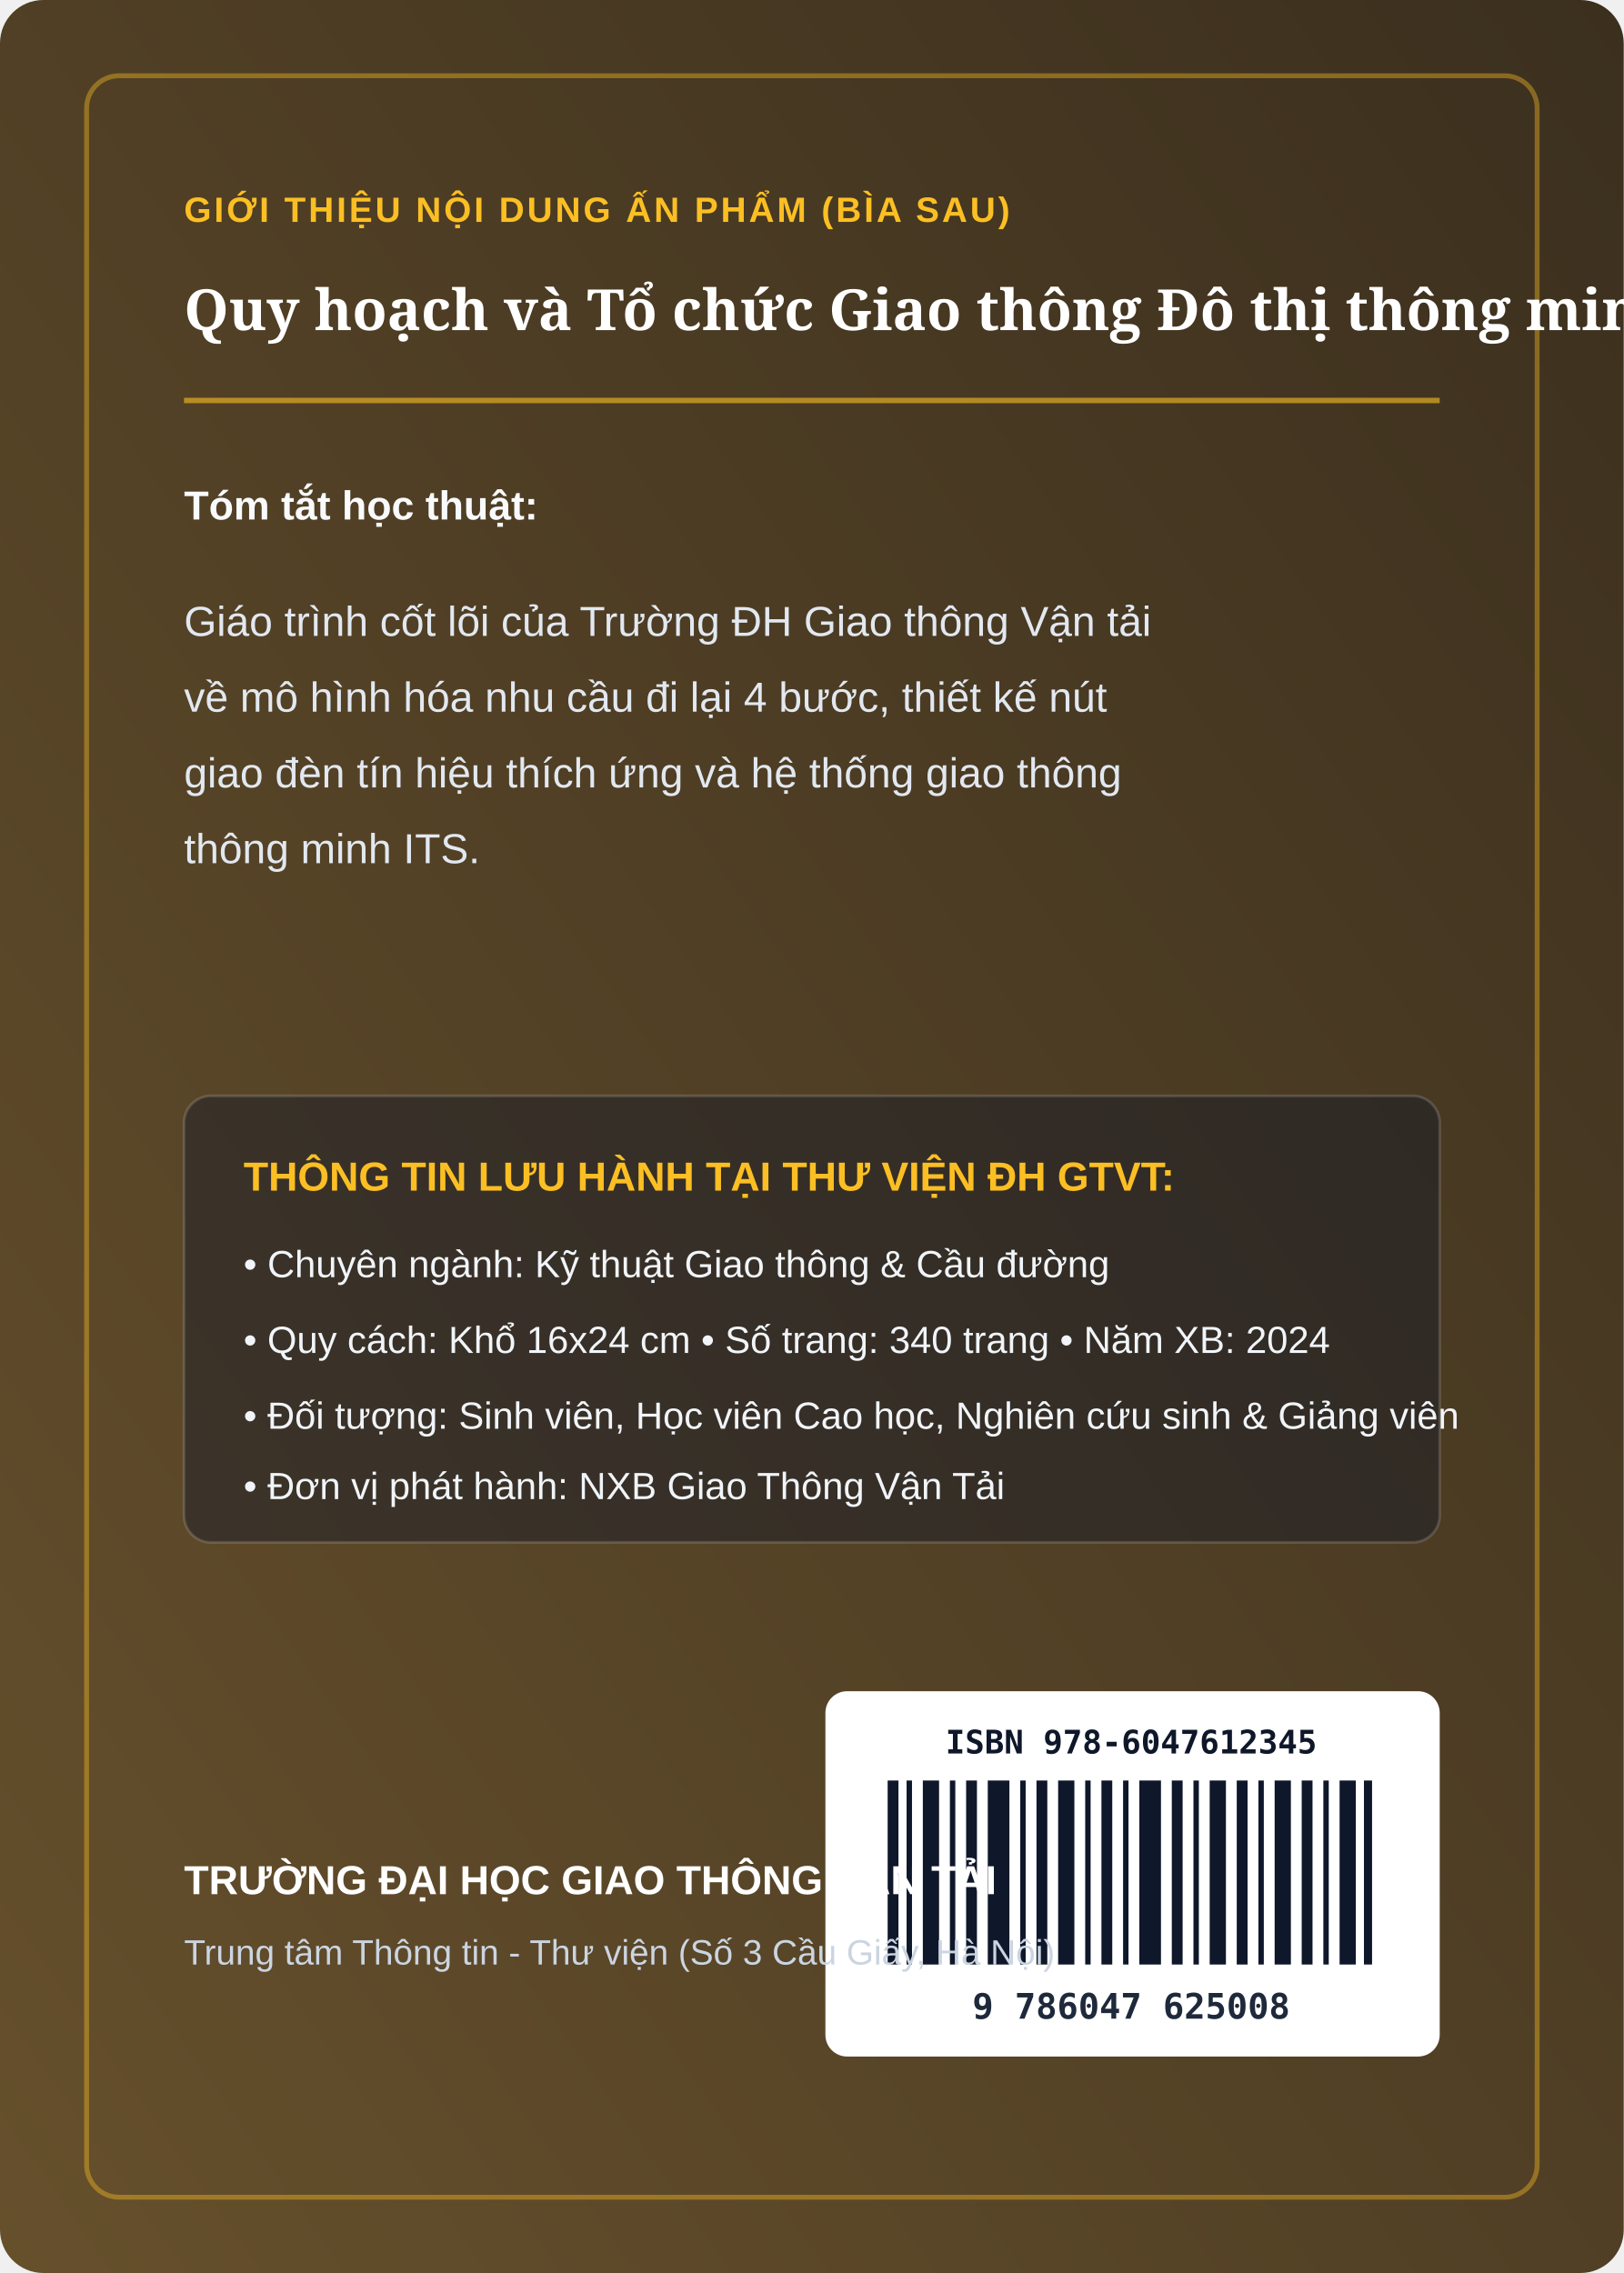
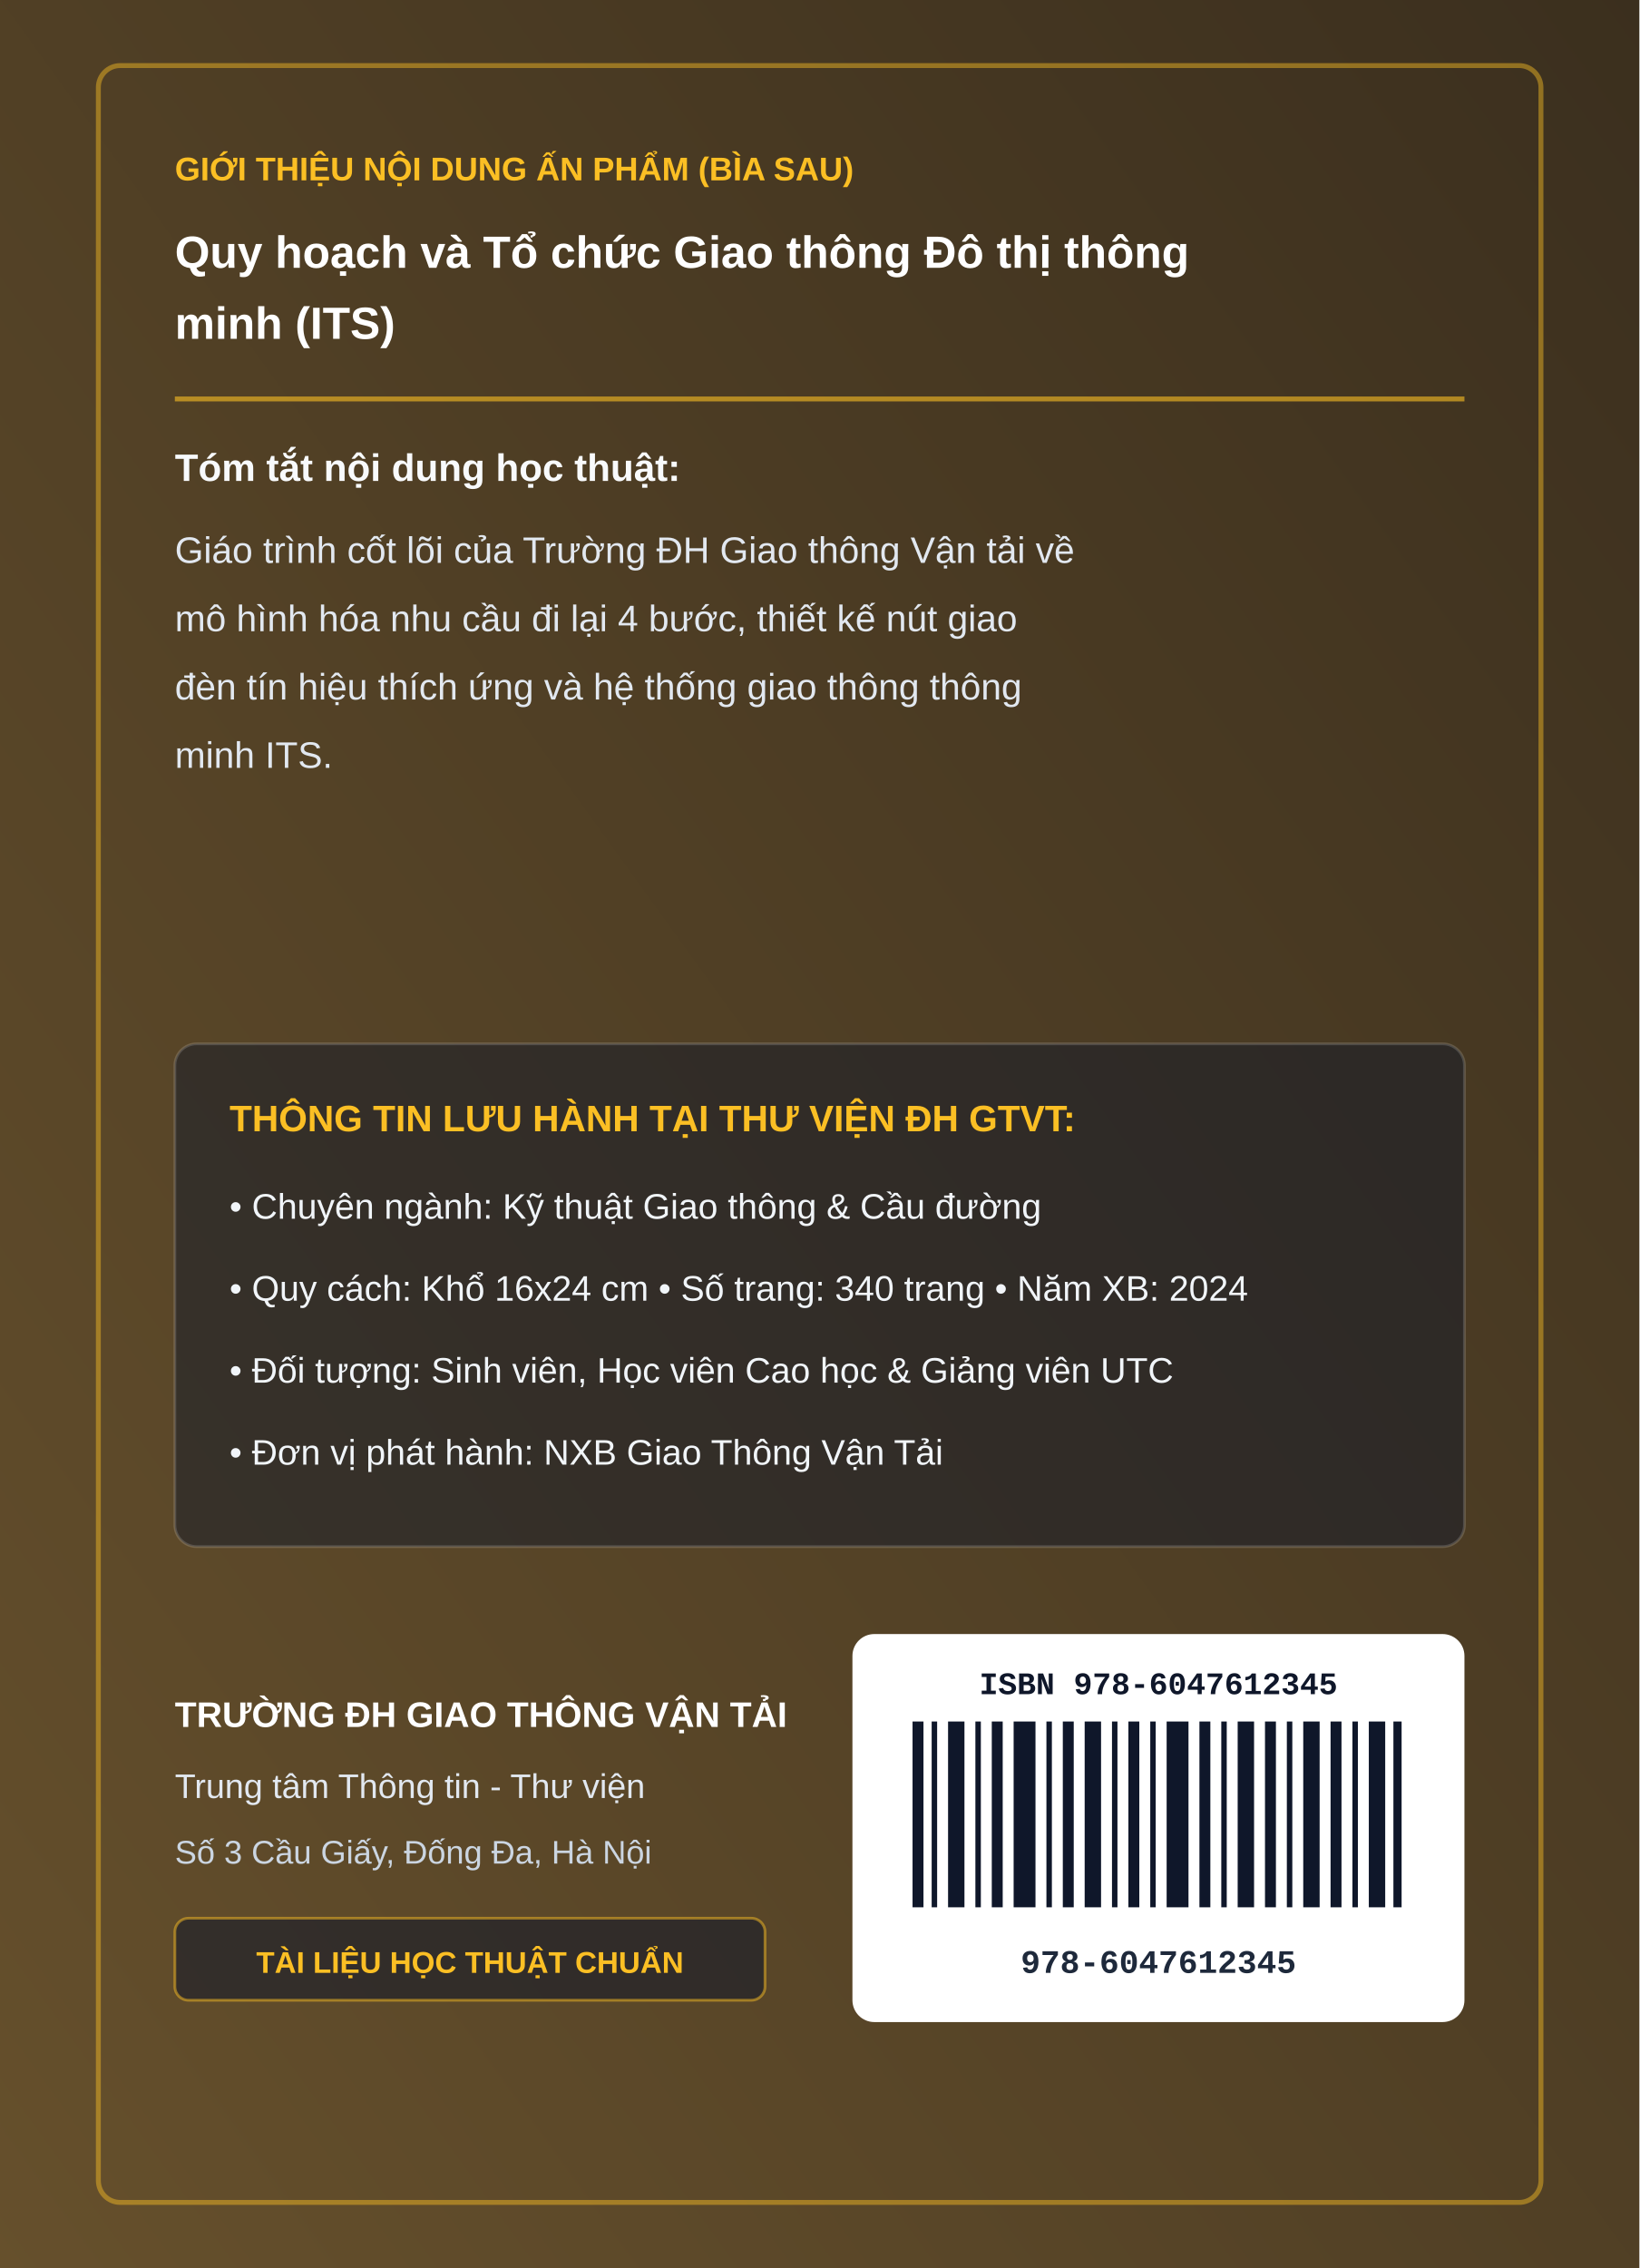
- <svg xmlns="http://www.w3.org/2000/svg" viewBox="0 0 600 840" width="600" height="840">
+ <svg xmlns="http://www.w3.org/2000/svg" viewBox="0 0 600 830" width="600" height="830">
  <defs>
    <linearGradient id="bgBack" x1="1" y1="0" x2="0" y2="1">
      <stop offset="0%" stop-color="#3B2F1E" />
      <stop offset="100%" stop-color="#66502C" />
    </linearGradient>
+     <clipPath id="backClip">
+       <rect x="40" y="28" width="520" height="774" rx="8" />
+     </clipPath>
  </defs>
-   <rect width="600" height="840" rx="16" fill="url(#bgBack)" />
-   <rect x="32" y="28" width="536" height="784" rx="12" fill="none" stroke="#FBBF24" stroke-width="1.8" stroke-opacity="0.4" />
-   <text x="68" y="82" font-family="Segoe UI, Arial, sans-serif" font-size="13" font-weight="700" fill="#FBBF24" letter-spacing="1">GIỚI THIỆU NỘI DUNG ẤN PHẨM (BÌA SAU)</text>
-   <text x="68" y="122" font-family="Georgia, serif" font-size="21" font-weight="700" fill="#FFFFFF">Quy hoạch và Tổ chức Giao thông Đô thị thông minh...</text>
-   <line x1="68" y1="148" x2="532" y2="148" stroke="#FBBF24" stroke-width="2" stroke-opacity="0.6" />
-   <text x="68" y="192" font-family="Segoe UI, Arial, sans-serif" font-size="15" font-weight="700" fill="#F8FAFC">Tóm tắt học thuật:</text>
-   <text x="68" y="235" font-family="Segoe UI, Arial, sans-serif" font-size="15.5" fill="#E2E8F0">Giáo trình cốt lõi của Trường ĐH Giao thông Vận tải</text>
-   <text x="68" y="263" font-family="Segoe UI, Arial, sans-serif" font-size="15.5" fill="#E2E8F0">về mô hình hóa nhu cầu đi lại 4 bước, thiết kế nút</text>
-   <text x="68" y="291" font-family="Segoe UI, Arial, sans-serif" font-size="15.5" fill="#E2E8F0">giao đèn tín hiệu thích ứng và hệ thống giao thông</text>
-   <text x="68" y="319" font-family="Segoe UI, Arial, sans-serif" font-size="15.5" fill="#E2E8F0">thông minh ITS.</text>
-   <rect x="68" y="405" width="464" height="165" rx="10" fill="#0F172A" fill-opacity="0.42" stroke="#FFFFFF" stroke-opacity="0.15" />
-   <text x="90" y="440" font-family="Segoe UI, Arial, sans-serif" font-size="15" font-weight="700" fill="#FBBF24">THÔNG TIN LƯU HÀNH TẠI THƯ VIỆN ĐH GTVT:</text>
-   <text x="90" y="472" font-family="Segoe UI, Arial, sans-serif" font-size="14" fill="#F1F5F9">• Chuyên ngành: Kỹ thuật Giao thông &amp; Cầu đường</text>
-   <text x="90" y="500" font-family="Segoe UI, Arial, sans-serif" font-size="14" fill="#F1F5F9">• Quy cách: Khổ 16x24 cm • Số trang: 340 trang • Năm XB: 2024</text>
-   <text x="90" y="528" font-family="Segoe UI, Arial, sans-serif" font-size="14" fill="#F1F5F9">• Đối tượng: Sinh viên, Học viên Cao học, Nghiên cứu sinh &amp; Giảng viên</text>
-   <text x="90" y="554" font-family="Segoe UI, Arial, sans-serif" font-size="14" fill="#F1F5F9">• Đơn vị phát hành: NXB Giao Thông Vận Tải</text>
-   <rect x="305" y="625" width="227" height="135" rx="8" fill="#FFFFFF" />
-   <text x="418" y="648" font-family="Consolas, monospace" font-size="12" font-weight="700" fill="#0F172A" text-anchor="middle">ISBN 978-6047612345</text>
-   <g fill="#0F172A" transform="translate(328, 658)">
-     <rect x="0" y="0" width="4" height="68" />
-     <rect x="7" y="0" width="2" height="68" />
-     <rect x="13" y="0" width="6" height="68" />
-     <rect x="23" y="0" width="2" height="68" />
-     <rect x="29" y="0" width="4" height="68" />
-     <rect x="37" y="0" width="8" height="68" />
-     <rect x="49" y="0" width="2" height="68" />
-     <rect x="55" y="0" width="4" height="68" />
-     <rect x="63" y="0" width="6" height="68" />
-     <rect x="73" y="0" width="2" height="68" />
-     <rect x="79" y="0" width="4" height="68" />
-     <rect x="87" y="0" width="2" height="68" />
-     <rect x="93" y="0" width="8" height="68" />
-     <rect x="105" y="0" width="4" height="68" />
-     <rect x="113" y="0" width="2" height="68" />
-     <rect x="119" y="0" width="6" height="68" />
-     <rect x="129" y="0" width="4" height="68" />
-     <rect x="137" y="0" width="2" height="68" />
-     <rect x="143" y="0" width="6" height="68" />
-     <rect x="153" y="0" width="4" height="68" />
-     <rect x="161" y="0" width="2" height="68" />
-     <rect x="167" y="0" width="6" height="68" />
-     <rect x="176" y="0" width="3" height="68" />
+   <rect width="600" height="830" fill="url(#bgBack)" />
+   <rect x="36" y="24" width="528" height="782" rx="8" fill="none" stroke="#FBBF24" stroke-width="1.8" stroke-opacity="0.45" />
+   <g clip-path="url(#backClip)">
+     <text x="64" y="66" font-family="'Segoe UI', Arial, sans-serif" font-size="12" font-weight="700" fill="#FBBF24">GIỚI THIỆU NỘI DUNG ẤN PHẨM (BÌA SAU)</text>
+     <text x="64" y="98" font-family="'Segoe UI', Arial, sans-serif" font-size="16.5" font-weight="700" fill="#FFFFFF">Quy hoạch và Tổ chức Giao thông Đô thị thông</text>
+     <text x="64" y="124" font-family="'Segoe UI', Arial, sans-serif" font-size="16.5" font-weight="700" fill="#FFFFFF">minh (ITS)</text>
+     <line x1="64" y1="146" x2="536" y2="146" stroke="#FBBF24" stroke-width="1.8" stroke-opacity="0.6" />
+     <text x="64" y="176" font-family="'Segoe UI', Arial, sans-serif" font-size="14" font-weight="700" fill="#F8FAFC">Tóm tắt nội dung học thuật:</text>
+     <text x="64" y="206" font-family="'Segoe UI', Arial, sans-serif" font-size="13.5" fill="#E2E8F0">Giáo trình cốt lõi của Trường ĐH Giao thông Vận tải về</text>
+     <text x="64" y="231" font-family="'Segoe UI', Arial, sans-serif" font-size="13.5" fill="#E2E8F0">mô hình hóa nhu cầu đi lại 4 bước, thiết kế nút giao</text>
+     <text x="64" y="256" font-family="'Segoe UI', Arial, sans-serif" font-size="13.5" fill="#E2E8F0">đèn tín hiệu thích ứng và hệ thống giao thông thông</text>
+     <text x="64" y="281" font-family="'Segoe UI', Arial, sans-serif" font-size="13.5" fill="#E2E8F0">minh ITS.</text>
+     <rect x="64" y="382" width="472" height="184" rx="8" fill="#0F172A" fill-opacity="0.48" stroke="#FFFFFF" stroke-opacity="0.16" />
+     <text x="84" y="414" font-family="'Segoe UI', Arial, sans-serif" font-size="13.5" font-weight="700" fill="#FBBF24">THÔNG TIN LƯU HÀNH TẠI THƯ VIỆN ĐH GTVT:</text>
+     <text x="84" y="446" font-family="'Segoe UI', Arial, sans-serif" font-size="13" fill="#F1F5F9">• Chuyên ngành: Kỹ thuật Giao thông &amp; Cầu đường</text>
+     <text x="84" y="476" font-family="'Segoe UI', Arial, sans-serif" font-size="13" fill="#F1F5F9">• Quy cách: Khổ 16x24 cm • Số trang: 340 trang • Năm XB: 2024</text>
+     <text x="84" y="506" font-family="'Segoe UI', Arial, sans-serif" font-size="13" fill="#F1F5F9">• Đối tượng: Sinh viên, Học viên Cao học &amp; Giảng viên UTC</text>
+     <text x="84" y="536" font-family="'Segoe UI', Arial, sans-serif" font-size="13" fill="#F1F5F9">• Đơn vị phát hành: NXB Giao Thông Vận Tải</text>
+     <text x="64" y="632" font-family="'Segoe UI', Arial, sans-serif" font-size="13" font-weight="700" fill="#FFFFFF">TRƯỜNG ĐH GIAO THÔNG VẬN TẢI</text>
+     <text x="64" y="658" font-family="'Segoe UI', Arial, sans-serif" font-size="12.5" fill="#E2E8F0">Trung tâm Thông tin - Thư viện</text>
+     <text x="64" y="682" font-family="'Segoe UI', Arial, sans-serif" font-size="12" fill="#CBD5E1">Số 3 Cầu Giấy, Đống Đa, Hà Nội</text>
+     <rect x="64" y="702" width="216" height="30" rx="5" fill="#0F172A" fill-opacity="0.55" stroke="#FBBF24" stroke-opacity="0.5" />
+     <text x="172" y="722" font-family="'Segoe UI', Arial, sans-serif" font-size="11" font-weight="700" fill="#FBBF24" text-anchor="middle">TÀI LIỆU HỌC THUẬT CHUẨN</text>
+     <rect x="312" y="598" width="224" height="142" rx="8" fill="#FFFFFF" />
+     <text x="424" y="620" font-family="Consolas, 'Courier New', monospace" font-size="11.5" font-weight="700" fill="#0F172A" text-anchor="middle">ISBN 978-6047612345</text>
+     <g fill="#0F172A" transform="translate(334, 630)">
+       <rect x="0" y="0" width="4" height="68" />
+       <rect x="7" y="0" width="2" height="68" />
+       <rect x="13" y="0" width="6" height="68" />
+       <rect x="23" y="0" width="2" height="68" />
+       <rect x="29" y="0" width="4" height="68" />
+       <rect x="37" y="0" width="8" height="68" />
+       <rect x="49" y="0" width="2" height="68" />
+       <rect x="55" y="0" width="4" height="68" />
+       <rect x="63" y="0" width="6" height="68" />
+       <rect x="73" y="0" width="2" height="68" />
+       <rect x="79" y="0" width="4" height="68" />
+       <rect x="87" y="0" width="2" height="68" />
+       <rect x="93" y="0" width="8" height="68" />
+       <rect x="105" y="0" width="4" height="68" />
+       <rect x="113" y="0" width="2" height="68" />
+       <rect x="119" y="0" width="6" height="68" />
+       <rect x="129" y="0" width="4" height="68" />
+       <rect x="137" y="0" width="2" height="68" />
+       <rect x="143" y="0" width="6" height="68" />
+       <rect x="153" y="0" width="4" height="68" />
+       <rect x="161" y="0" width="2" height="68" />
+       <rect x="167" y="0" width="6" height="68" />
+       <rect x="176" y="0" width="3" height="68" />
+     </g>
+     <text x="424" y="722" font-family="Consolas, 'Courier New', monospace" font-size="12" font-weight="700" fill="#1E293B" text-anchor="middle">978-6047612345</text>
  </g>
-   <text x="418" y="746" font-family="Consolas, monospace" font-size="13" font-weight="700" fill="#1E293B" text-anchor="middle">9 786047 625008</text>
-   <text x="68" y="700" font-family="Segoe UI, Arial, sans-serif" font-size="15" font-weight="700" fill="#FFFFFF">TRƯỜNG ĐẠI HỌC GIAO THÔNG VẬN TẢI</text>
-   <text x="68" y="726" font-family="Segoe UI, Arial, sans-serif" font-size="13" fill="#CBD5E1">Trung tâm Thông tin - Thư viện (Số 3 Cầu Giấy, Hà Nội)</text>
</svg>
